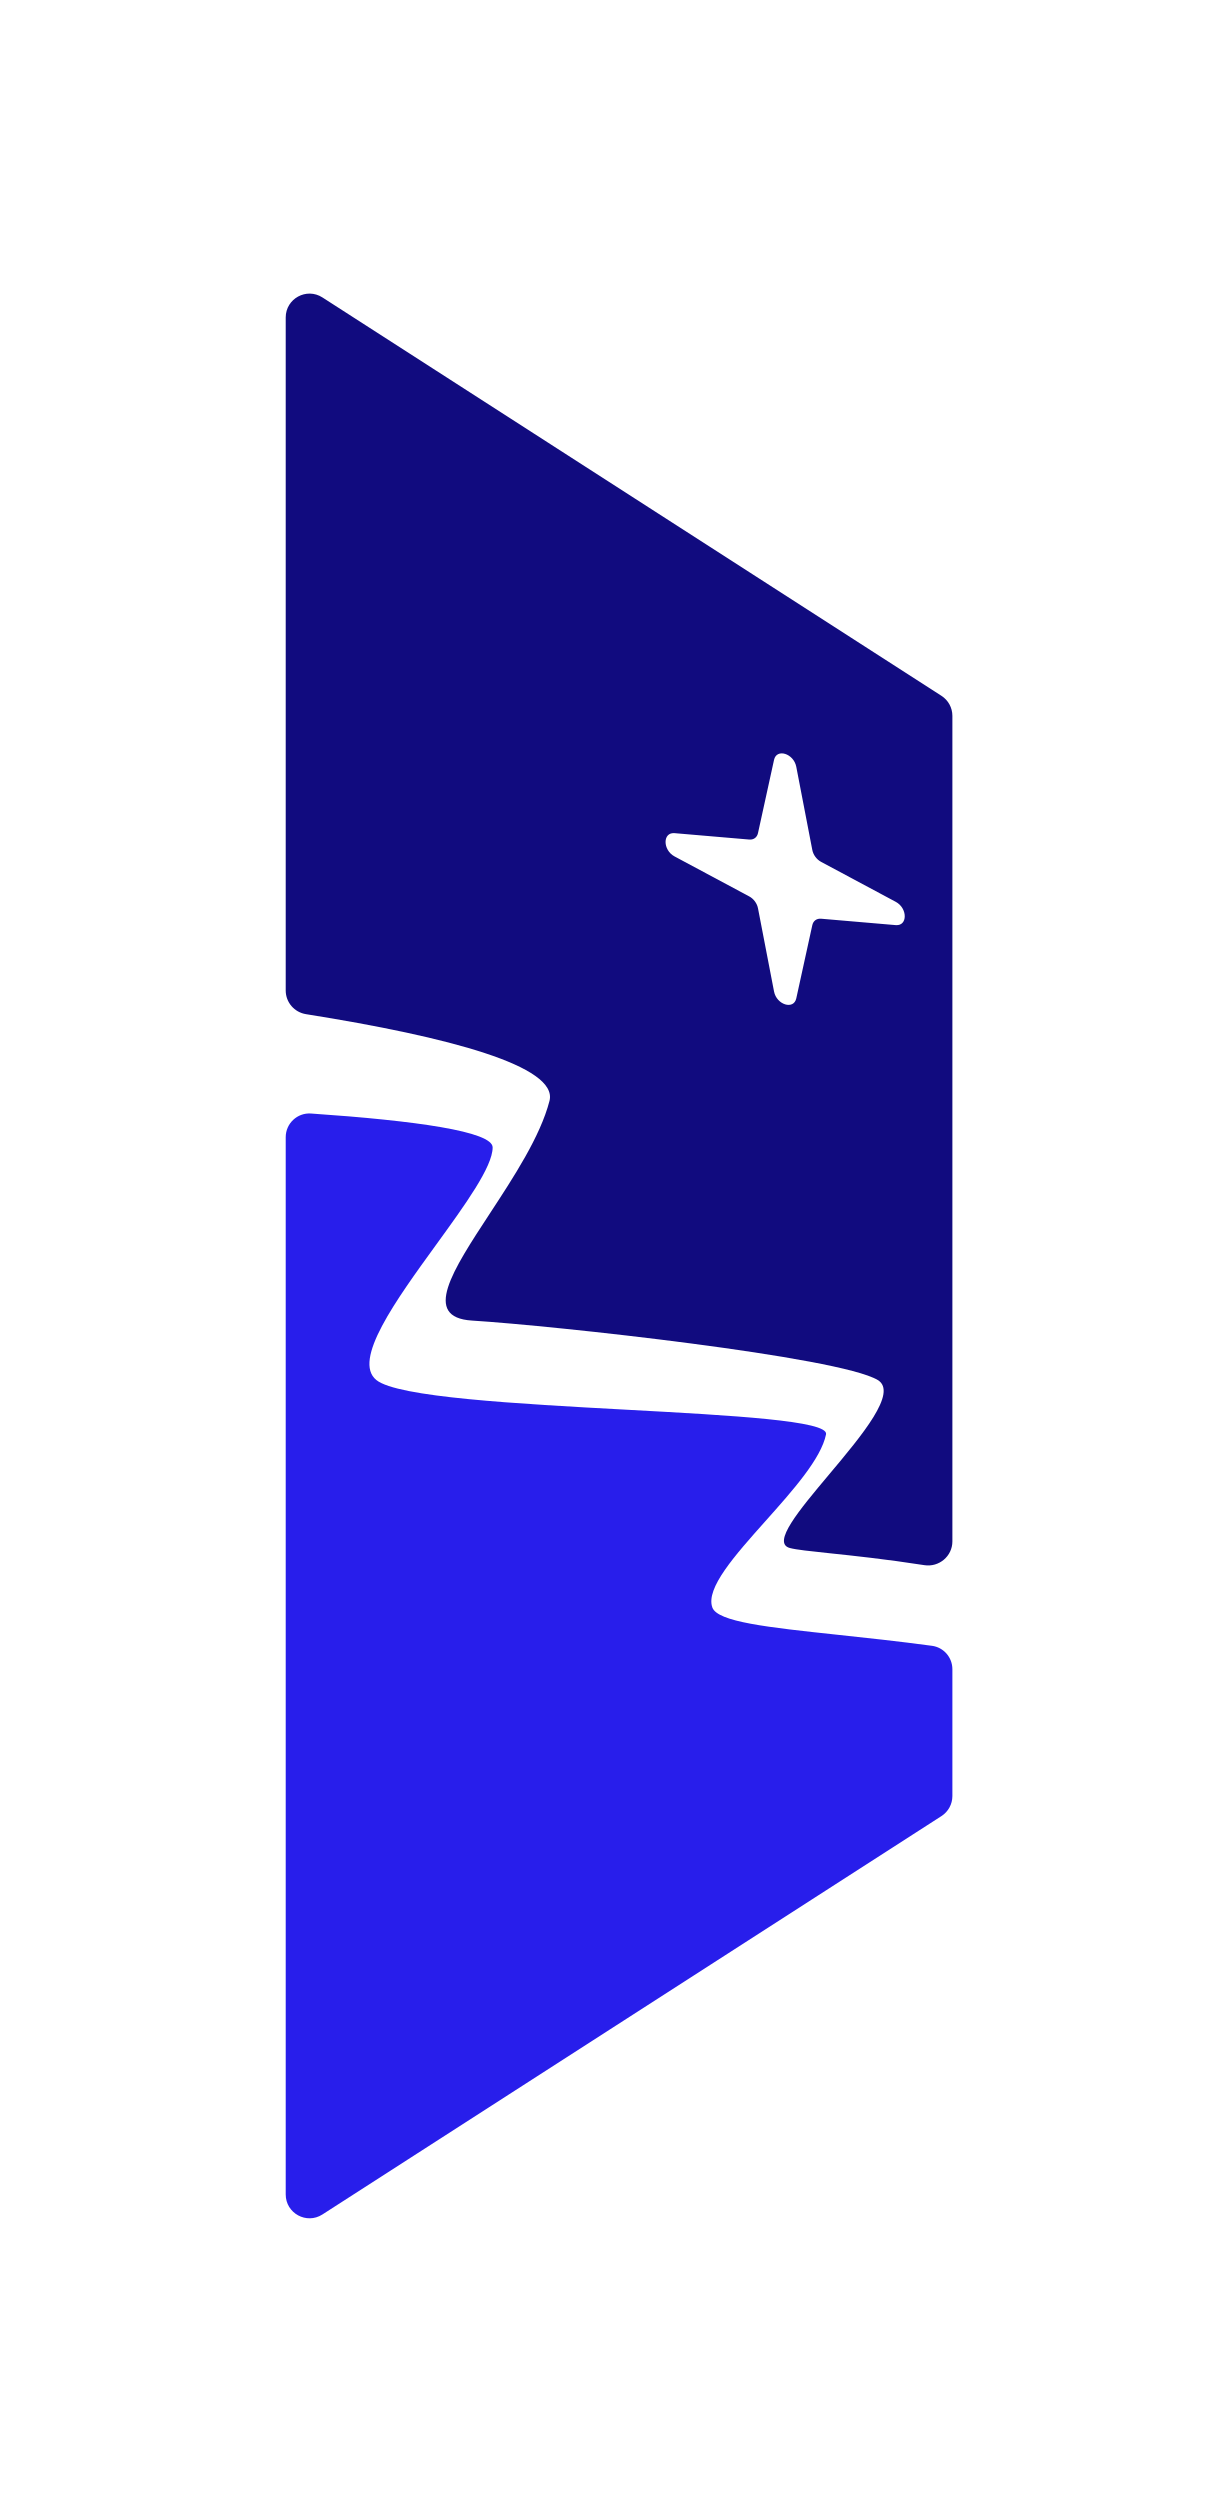
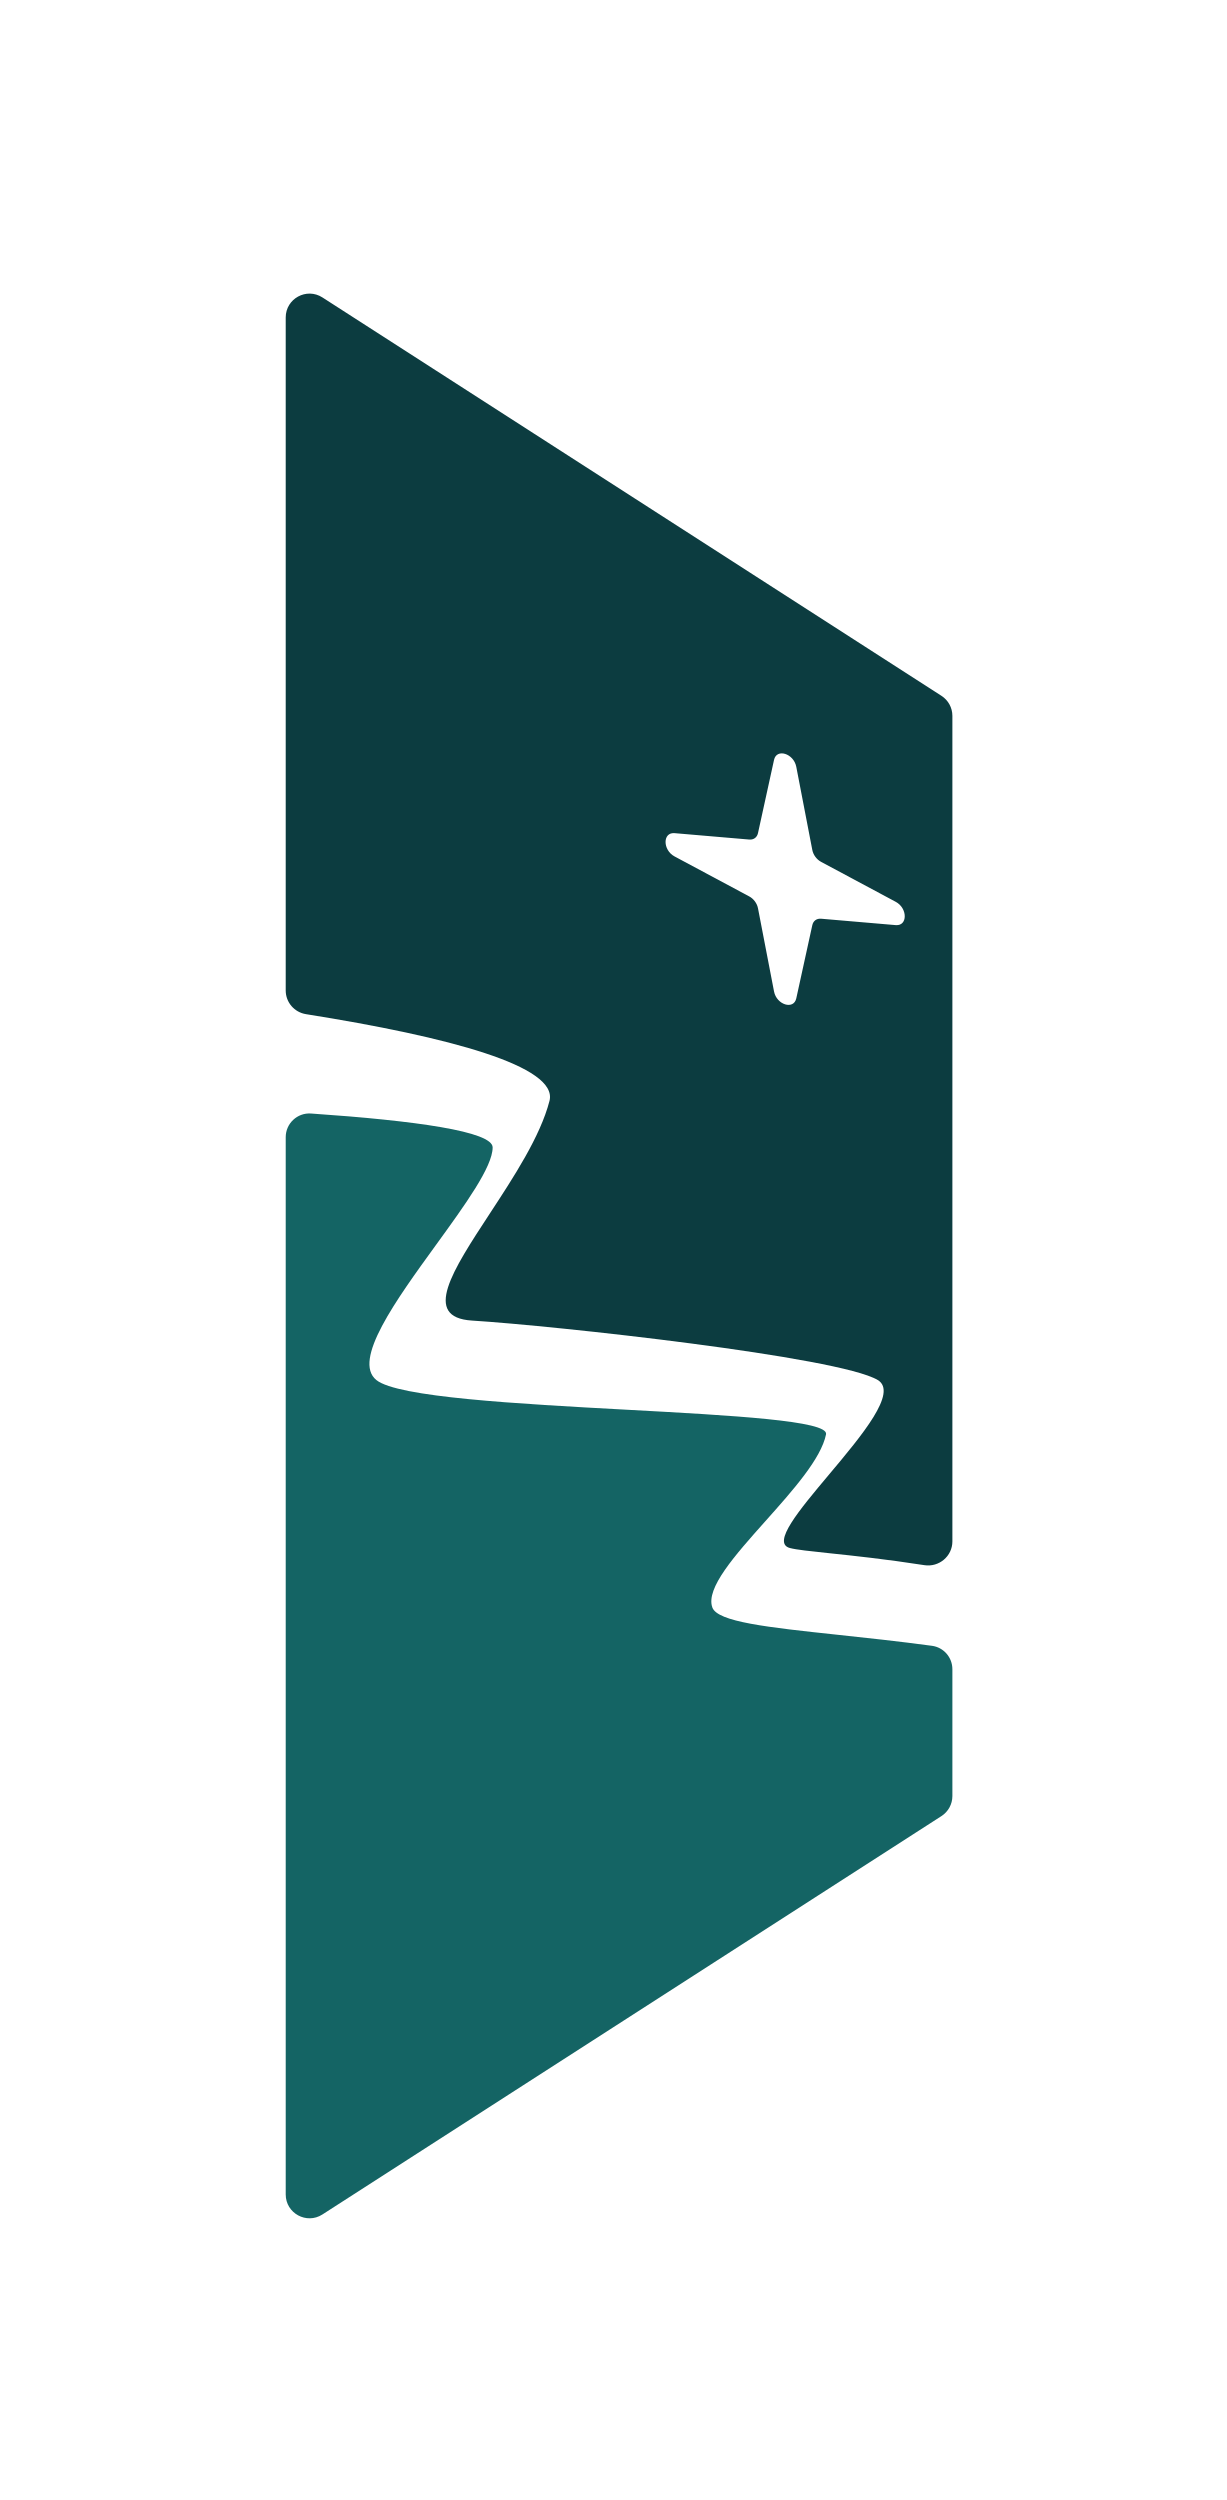
<svg xmlns="http://www.w3.org/2000/svg" width="103" height="210" viewBox="0 0 103 210" fill="none">
-   <path fill-rule="evenodd" clip-rule="evenodd" d="M24 26.666C24 25.083 25.751 24.127 27.082 24.984L79.082 58.449C79.654 58.817 80 59.451 80 60.131V129.479C80 130.724 78.875 131.665 77.646 131.473C74.421 130.971 71.69 130.683 69.683 130.472C68.049 130.3 66.896 130.179 66.349 130.033C64.804 129.621 67.118 126.865 69.63 123.872C72.414 120.556 75.442 116.948 73.73 115.921C70.474 113.967 46.592 111.362 39.645 110.928C35.426 110.664 38.012 106.718 41.132 101.957C43.149 98.878 45.391 95.458 46.158 92.474C46.905 89.567 37.756 87.107 25.701 85.189C24.725 85.034 24 84.194 24 83.205V26.666ZM65.019 63.829C65.235 62.843 66.671 63.288 66.887 64.409L68.234 71.399C68.313 71.808 68.6 72.198 68.968 72.394L75.244 75.755C76.25 76.293 76.25 77.796 75.244 77.71L68.968 77.172C68.6 77.141 68.313 77.352 68.234 77.713L66.887 83.866C66.671 84.852 65.235 84.406 65.019 83.286L63.671 76.296C63.593 75.886 63.306 75.497 62.938 75.3L56.662 71.94C55.656 71.401 55.656 69.898 56.662 69.985L62.938 70.522C63.306 70.554 63.593 70.342 63.671 69.982L65.019 63.829Z" fill="#110b7f" />
-   <path d="M24 184.334V95.524C24 94.371 24.973 93.457 26.122 93.535C34.927 94.137 41.382 95.045 41.382 96.382C41.382 98.013 39.074 101.195 36.638 104.554L36.638 104.554C33.238 109.243 29.588 114.277 31.612 115.921C33.395 117.37 43.425 117.916 52.701 118.42C61.497 118.899 69.616 119.341 69.388 120.48C68.979 122.525 66.597 125.194 64.304 127.765C61.727 130.654 59.261 133.418 59.836 135.026C60.27 136.242 64.49 136.694 70.399 137.326C72.797 137.582 75.474 137.869 78.288 138.248C79.272 138.381 80 139.224 80 140.217V150.869C80 151.549 79.654 152.183 79.082 152.551L27.082 186.016C25.751 186.873 24 185.917 24 184.334Z" fill="#281eeb" />
+   <path fill-rule="evenodd" clip-rule="evenodd" d="M24 26.666C24 25.083 25.751 24.127 27.082 24.984L79.082 58.449C79.654 58.817 80 59.451 80 60.131V129.479C80 130.724 78.875 131.665 77.646 131.473C74.421 130.971 71.69 130.683 69.683 130.472C68.049 130.3 66.896 130.179 66.349 130.033C64.804 129.621 67.118 126.865 69.63 123.872C72.414 120.556 75.442 116.948 73.73 115.921C70.474 113.967 46.592 111.362 39.645 110.928C35.426 110.664 38.012 106.718 41.132 101.957C43.149 98.878 45.391 95.458 46.158 92.474C46.905 89.567 37.756 87.107 25.701 85.189C24.725 85.034 24 84.194 24 83.205V26.666ZM65.019 63.829C65.235 62.843 66.671 63.288 66.887 64.409L68.234 71.399C68.313 71.808 68.6 72.198 68.968 72.394L75.244 75.755C76.25 76.293 76.25 77.796 75.244 77.71L68.968 77.172C68.6 77.141 68.313 77.352 68.234 77.713L66.887 83.866C66.671 84.852 65.235 84.406 65.019 83.286L63.671 76.296C63.593 75.886 63.306 75.497 62.938 75.3L56.662 71.94C55.656 71.401 55.656 69.898 56.662 69.985L62.938 70.522C63.306 70.554 63.593 70.342 63.671 69.982L65.019 63.829Z" fill="#0C3C40" />
+   <path d="M24 184.334V95.524C24 94.371 24.973 93.457 26.122 93.535C34.927 94.137 41.382 95.045 41.382 96.382C41.382 98.013 39.074 101.195 36.638 104.554L36.638 104.554C33.238 109.243 29.588 114.277 31.612 115.921C33.395 117.37 43.425 117.916 52.701 118.42C61.497 118.899 69.616 119.341 69.388 120.48C68.979 122.525 66.597 125.194 64.304 127.765C61.727 130.654 59.261 133.418 59.836 135.026C60.27 136.242 64.49 136.694 70.399 137.326C72.797 137.582 75.474 137.869 78.288 138.248C79.272 138.381 80 139.224 80 140.217V150.869C80 151.549 79.654 152.183 79.082 152.551L27.082 186.016C25.751 186.873 24 185.917 24 184.334Z" fill="#146464" />
</svg>
